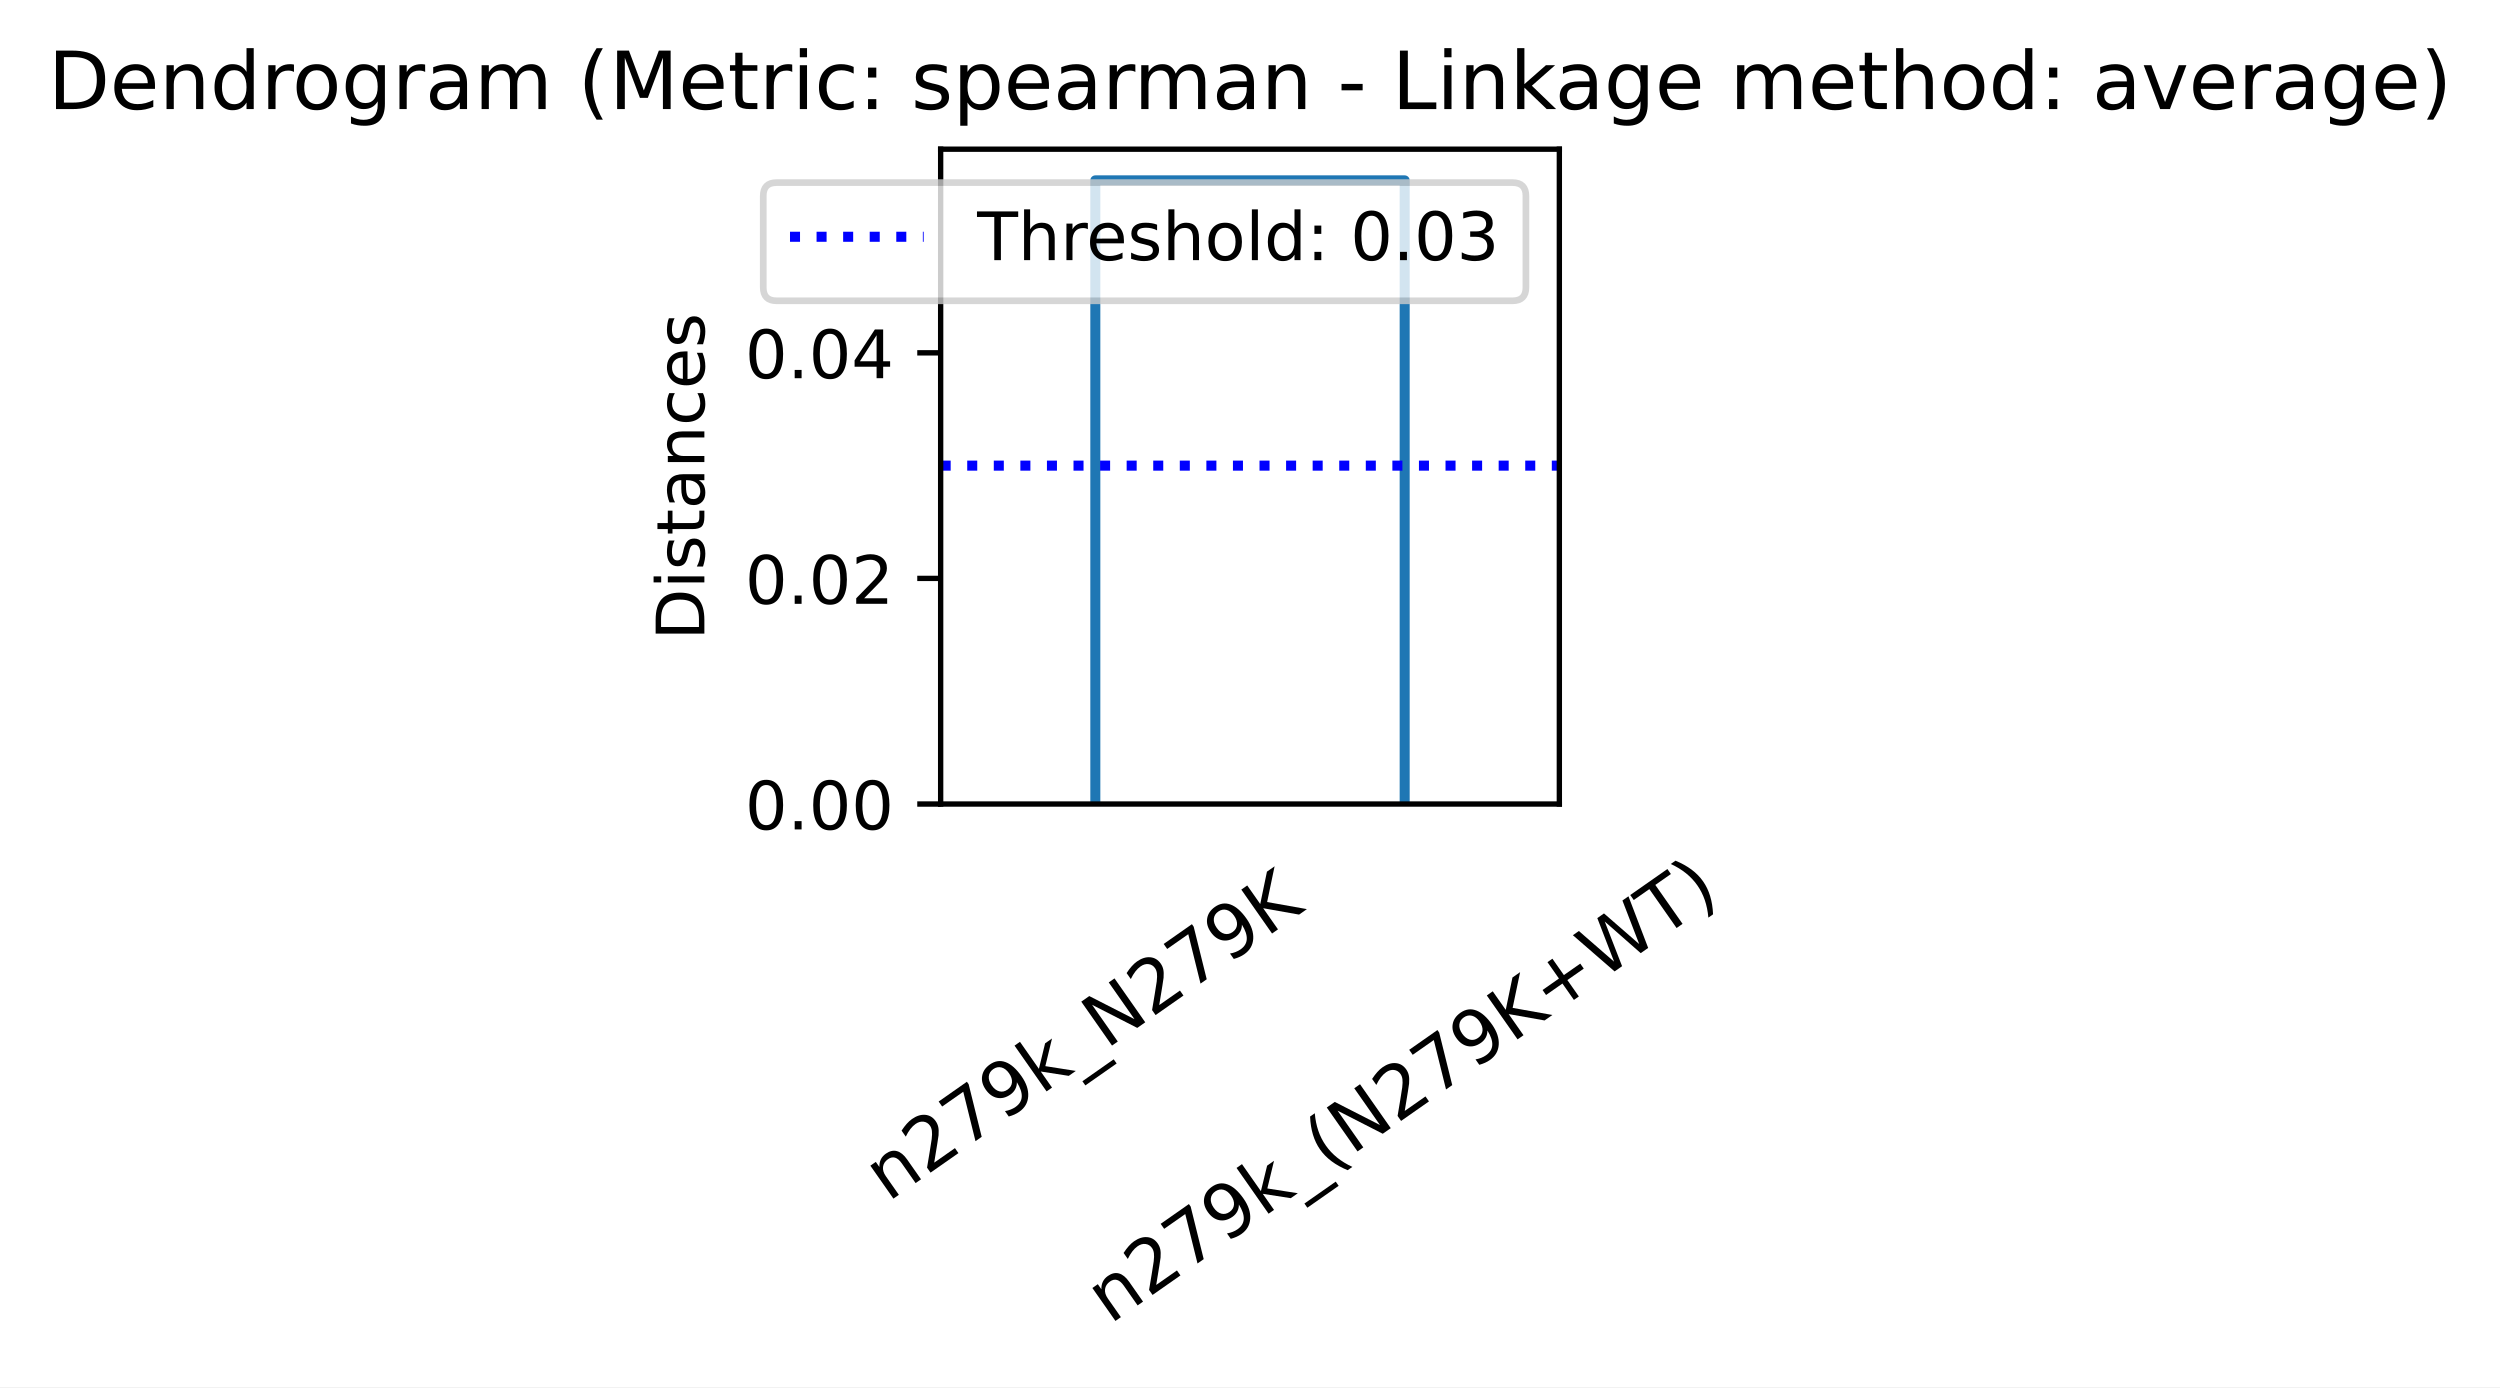
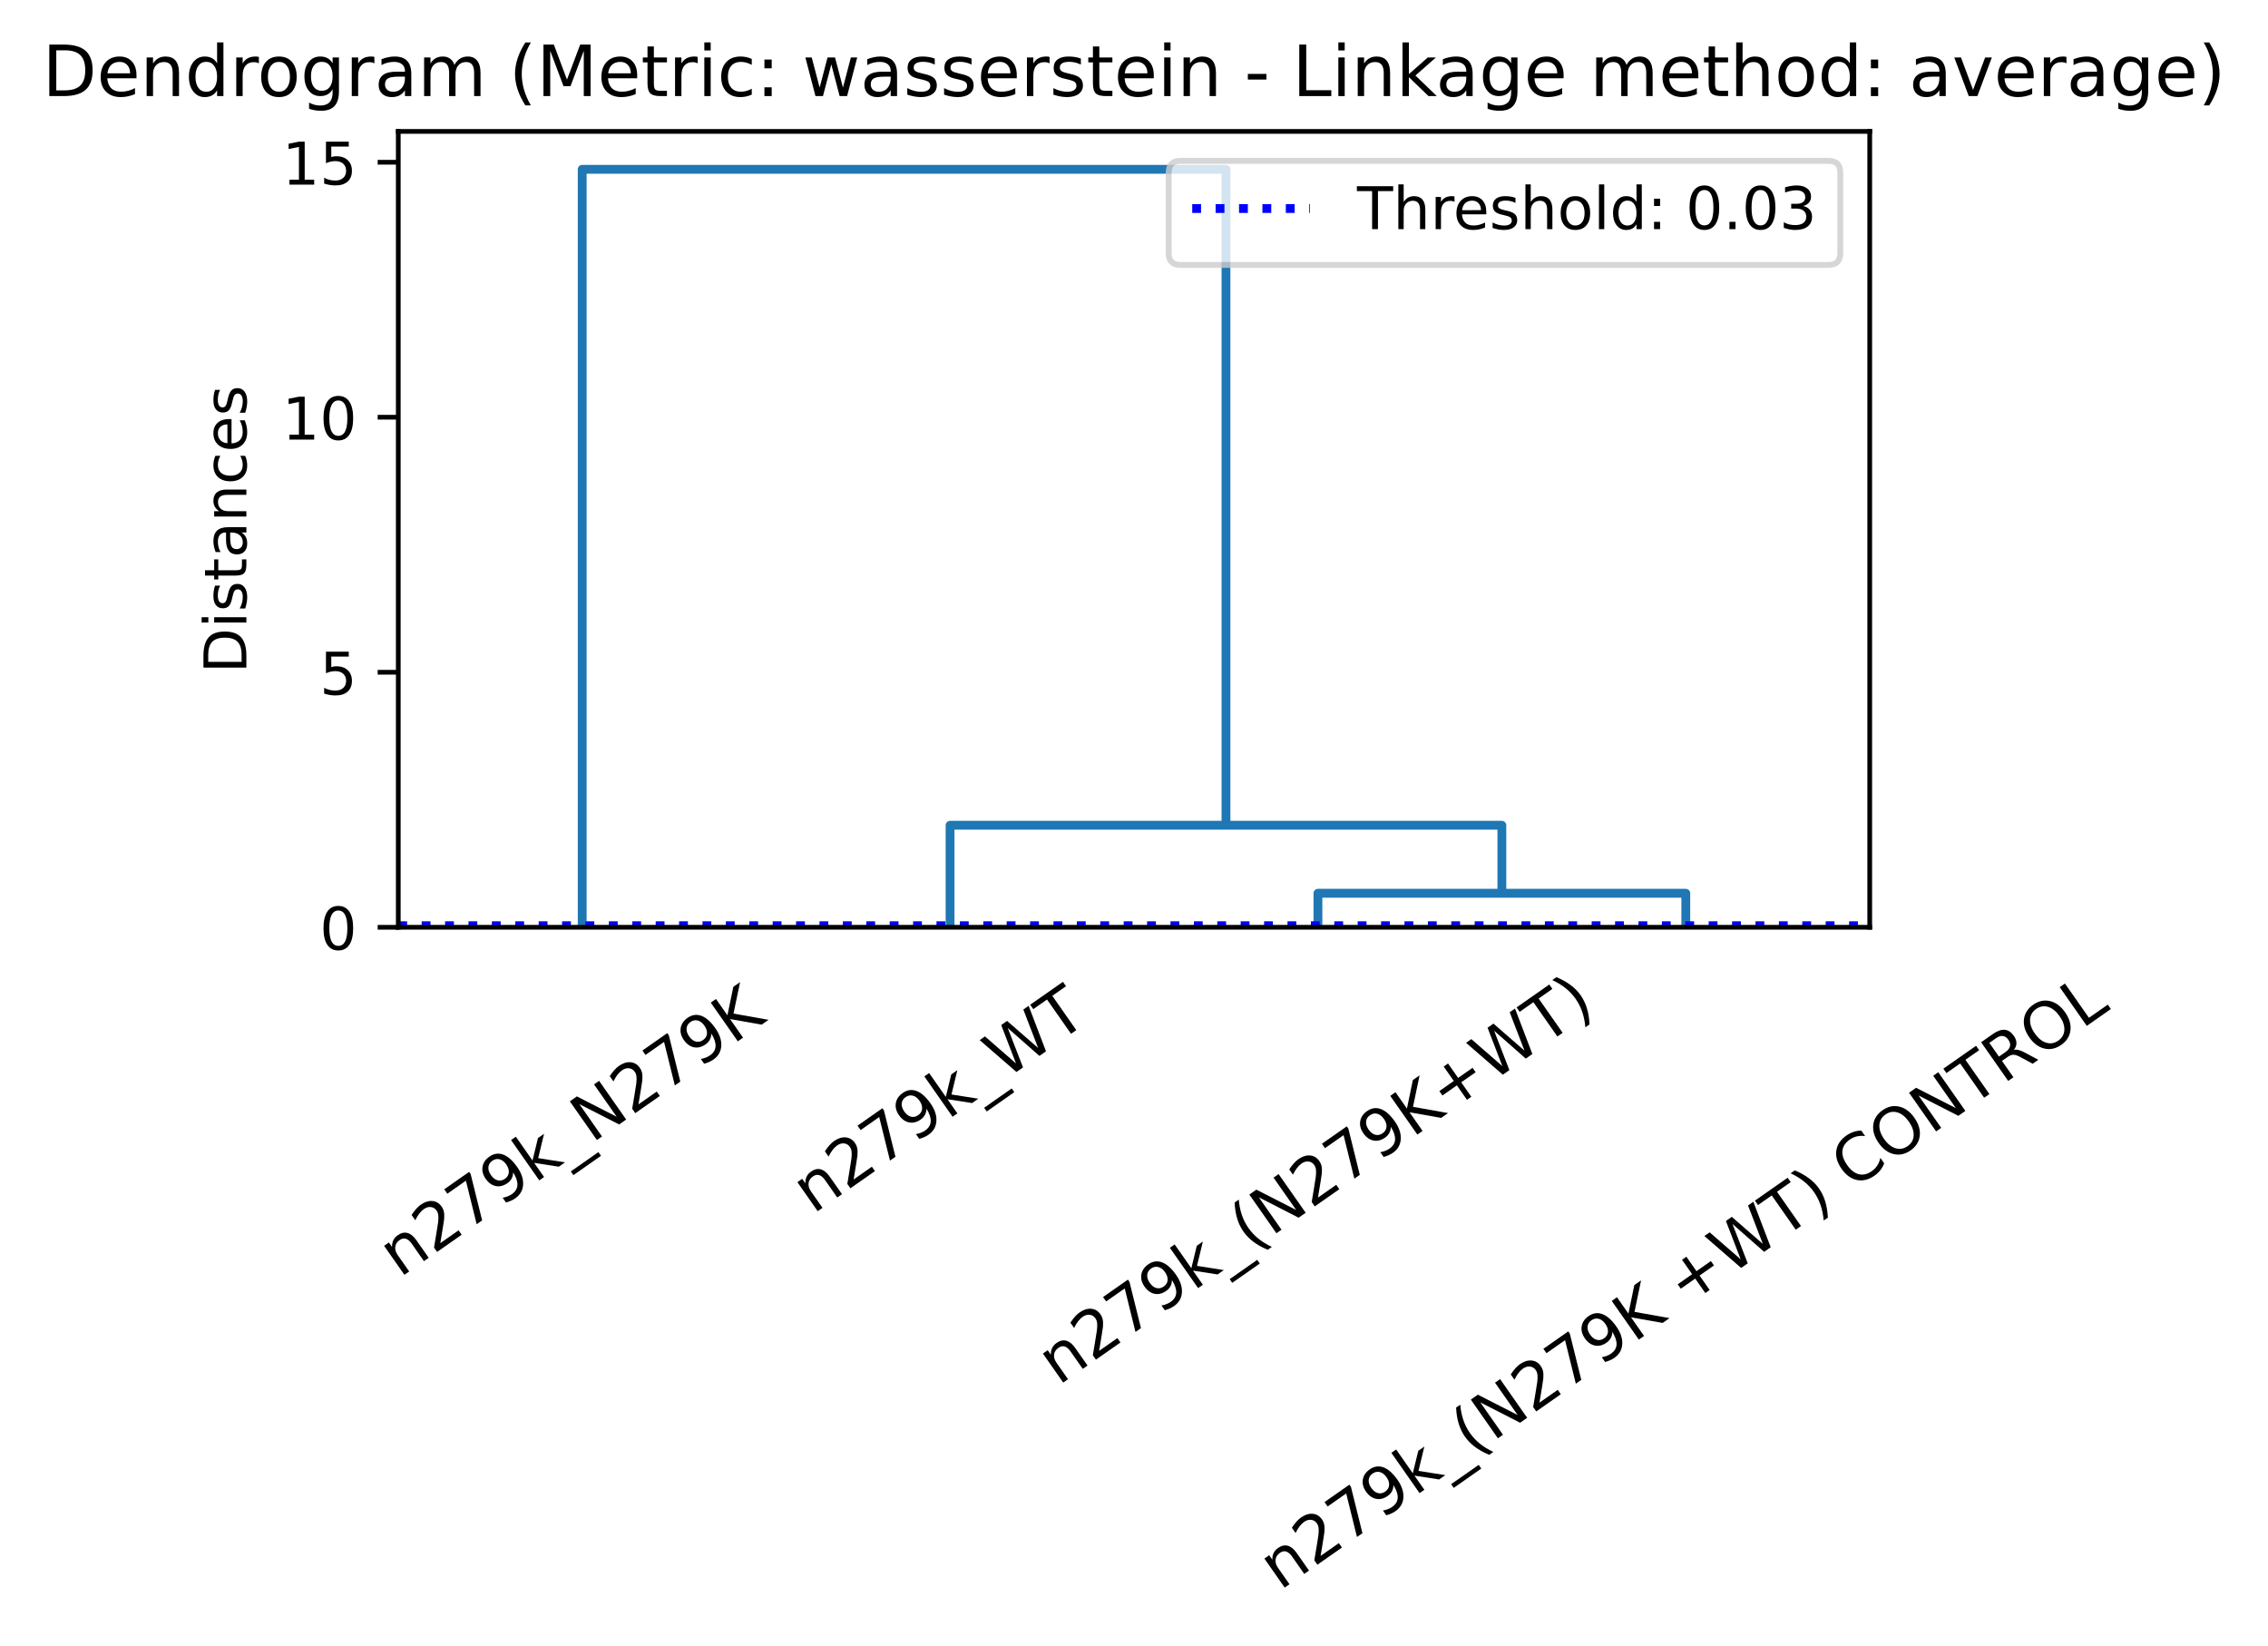
- <svg xmlns="http://www.w3.org/2000/svg" xmlns:xlink="http://www.w3.org/1999/xlink" width="373.982pt" height="207.501pt" viewBox="0 0 373.982 207.501" version="1.1">
+ <svg xmlns="http://www.w3.org/2000/svg" xmlns:xlink="http://www.w3.org/1999/xlink" width="385.269pt" height="279.53pt" viewBox="0 0 385.269 279.53" version="1.1">
  <defs>
    <style type="text/css">*{stroke-linejoin: round; stroke-linecap: butt}</style>
  </defs>
  <g id="figure_1">
    <g id="patch_1">
-       <path d="M 0 207.501  L 373.982 207.501  L 373.982 0  L 0 0  z " style="fill: #ffffff" />
+       <path d="M 0 279.53  L 385.269 279.53  L 385.269 0  L 0 0  z " style="fill: #ffffff" />
    </g>
    <g id="axes_1">
      <g id="patch_2">
-         <path d="M 140.714 120.277  L 233.267 120.277  L 233.267 22.318  L 140.714 22.318  z " style="fill: #ffffff" />
+         <path d="M 67.656 157.484  L 317.614 157.484  L 317.614 22.318  L 67.656 22.318  z " style="fill: #ffffff" />
      </g>
      <g id="matplotlib.axis_1">
        <g id="xtick_1">
          <g id="text_1">
-             <g transform="translate(132.8331 179.8793) rotate(-35) scale(0.11 -0.11)">
+             <g transform="translate(67.88079 217.0861) rotate(-35) scale(0.11 -0.11)">
              <defs>
                <path id="DejaVuSans-6e" d="M 3513 2113  L 3513 0  L 2938 0  L 2938 2094  Q 2938 2591 2744 2837  Q 2550 3084 2163 3084  Q 1697 3084 1428 2787  Q 1159 2491 1159 1978  L 1159 0  L 581 0  L 581 3500  L 1159 3500  L 1159 2956  Q 1366 3272 1645 3428  Q 1925 3584 2291 3584  Q 2894 3584 3203 3211  Q 3513 2838 3513 2113  z " transform="scale(0.015625)" />
                <path id="DejaVuSans-32" d="M 1228 531  L 3431 531  L 3431 0  L 469 0  L 469 531  Q 828 903 1448 1529  Q 2069 2156 2228 2338  Q 2531 2678 2651 2914  Q 2772 3150 2772 3378  Q 2772 3750 2511 3984  Q 2250 4219 1831 4219  Q 1534 4219 1204 4116  Q 875 4013 500 3803  L 500 4441  Q 881 4594 1212 4672  Q 1544 4750 1819 4750  Q 2544 4750 2975 4387  Q 3406 4025 3406 3419  Q 3406 3131 3298 2873  Q 3191 2616 2906 2266  Q 2828 2175 2409 1742  Q 1991 1309 1228 531  z " transform="scale(0.015625)" />
                <path id="DejaVuSans-37" d="M 525 4666  L 3525 4666  L 3525 4397  L 1831 0  L 1172 0  L 2766 4134  L 525 4134  L 525 4666  z " transform="scale(0.015625)" />
                <path id="DejaVuSans-39" d="M 703 97  L 703 672  Q 941 559 1184 500  Q 1428 441 1663 441  Q 2288 441 2617 861  Q 2947 1281 2994 2138  Q 2813 1869 2534 1725  Q 2256 1581 1919 1581  Q 1219 1581 811 2004  Q 403 2428 403 3163  Q 403 3881 828 4315  Q 1253 4750 1959 4750  Q 2769 4750 3195 4129  Q 3622 3509 3622 2328  Q 3622 1225 3098 567  Q 2575 -91 1691 -91  Q 1453 -91 1209 -44  Q 966 3 703 97  z M 1959 2075  Q 2384 2075 2632 2365  Q 2881 2656 2881 3163  Q 2881 3666 2632 3958  Q 2384 4250 1959 4250  Q 1534 4250 1286 3958  Q 1038 3666 1038 3163  Q 1038 2656 1286 2365  Q 1534 2075 1959 2075  z " transform="scale(0.015625)" />
                <path id="DejaVuSans-6b" d="M 581 4863  L 1159 4863  L 1159 1991  L 2875 3500  L 3609 3500  L 1753 1863  L 3688 0  L 2938 0  L 1159 1709  L 1159 0  L 581 0  L 581 4863  z " transform="scale(0.015625)" />
                <path id="DejaVuSans-5f" d="M 3263 -1063  L 3263 -1509  L -63 -1509  L -63 -1063  L 3263 -1063  z " transform="scale(0.015625)" />
                <path id="DejaVuSans-4e" d="M 628 4666  L 1478 4666  L 3547 763  L 3547 4666  L 4159 4666  L 4159 0  L 3309 0  L 1241 3903  L 1241 0  L 628 0  L 628 4666  z " transform="scale(0.015625)" />
                <path id="DejaVuSans-4b" d="M 628 4666  L 1259 4666  L 1259 2694  L 3353 4666  L 4166 4666  L 1850 2491  L 4331 0  L 3500 0  L 1259 2247  L 1259 0  L 628 0  L 628 4666  z " transform="scale(0.015625)" />
                <path id="DejaVuSans-a0" transform="scale(0.015625)" />
              </defs>
              <use xlink:href="#DejaVuSans-6e" />
              <use xlink:href="#DejaVuSans-32" transform="translate(63.37891 0)" />
              <use xlink:href="#DejaVuSans-37" transform="translate(127.002 0)" />
              <use xlink:href="#DejaVuSans-39" transform="translate(190.625 0)" />
              <use xlink:href="#DejaVuSans-6b" transform="translate(254.248 0)" />
              <use xlink:href="#DejaVuSans-5f" transform="translate(312.1582 0)" />
              <use xlink:href="#DejaVuSans-4e" transform="translate(362.1582 0)" />
              <use xlink:href="#DejaVuSans-32" transform="translate(436.9629 0)" />
              <use xlink:href="#DejaVuSans-37" transform="translate(500.5859 0)" />
              <use xlink:href="#DejaVuSans-39" transform="translate(564.209 0)" />
              <use xlink:href="#DejaVuSans-4b" transform="translate(627.832 0)" />
              <use xlink:href="#DejaVuSans-a0" transform="translate(693.4082 0)" />
            </g>
          </g>
        </g>
        <g id="xtick_2">
          <g id="text_2">
-             <g transform="translate(166.0441 198.1764) rotate(-35) scale(0.11 -0.11)">
+             <g transform="translate(138.0885 206.2775) rotate(-35) scale(0.11 -0.11)">
+               <defs>
+                 <path id="DejaVuSans-57" d="M 213 4666  L 850 4666  L 1831 722  L 2809 4666  L 3519 4666  L 4500 722  L 5478 4666  L 6119 4666  L 4947 0  L 4153 0  L 3169 4050  L 2175 0  L 1381 0  L 213 4666  z " transform="scale(0.015625)" />
+                 <path id="DejaVuSans-54" d="M -19 4666  L 3928 4666  L 3928 4134  L 2272 4134  L 2272 0  L 1638 0  L 1638 4134  L -19 4134  L -19 4666  z " transform="scale(0.015625)" />
+               </defs>
+               <use xlink:href="#DejaVuSans-6e" />
+               <use xlink:href="#DejaVuSans-32" transform="translate(63.37891 0)" />
+               <use xlink:href="#DejaVuSans-37" transform="translate(127.002 0)" />
+               <use xlink:href="#DejaVuSans-39" transform="translate(190.625 0)" />
+               <use xlink:href="#DejaVuSans-6b" transform="translate(254.248 0)" />
+               <use xlink:href="#DejaVuSans-5f" transform="translate(312.1582 0)" />
+               <use xlink:href="#DejaVuSans-57" transform="translate(362.1582 0)" />
+               <use xlink:href="#DejaVuSans-54" transform="translate(461.0352 0)" />
+               <use xlink:href="#DejaVuSans-a0" transform="translate(522.1191 0)" />
+             </g>
+           </g>
+         </g>
+         <g id="xtick_3">
+           <g id="text_3">
+             <g transform="translate(179.7944 235.3832) rotate(-35) scale(0.11 -0.11)">
              <defs>
                <path id="DejaVuSans-28" d="M 1984 4856  Q 1566 4138 1362 3434  Q 1159 2731 1159 2009  Q 1159 1288 1364 580  Q 1569 -128 1984 -844  L 1484 -844  Q 1016 -109 783 600  Q 550 1309 550 2009  Q 550 2706 781 3412  Q 1013 4119 1484 4856  L 1984 4856  z " transform="scale(0.015625)" />
                <path id="DejaVuSans-2b" d="M 2944 4013  L 2944 2272  L 4684 2272  L 4684 1741  L 2944 1741  L 2944 0  L 2419 0  L 2419 1741  L 678 1741  L 678 2272  L 2419 2272  L 2419 4013  L 2944 4013  z " transform="scale(0.015625)" />
-                 <path id="DejaVuSans-57" d="M 213 4666  L 850 4666  L 1831 722  L 2809 4666  L 3519 4666  L 4500 722  L 5478 4666  L 6119 4666  L 4947 0  L 4153 0  L 3169 4050  L 2175 0  L 1381 0  L 213 4666  z " transform="scale(0.015625)" />
-                 <path id="DejaVuSans-54" d="M -19 4666  L 3928 4666  L 3928 4134  L 2272 4134  L 2272 0  L 1638 0  L 1638 4134  L -19 4134  L -19 4666  z " transform="scale(0.015625)" />
                <path id="DejaVuSans-29" d="M 513 4856  L 1013 4856  Q 1481 4119 1714 3412  Q 1947 2706 1947 2009  Q 1947 1309 1714 600  Q 1481 -109 1013 -844  L 513 -844  Q 928 -128 1133 580  Q 1338 1288 1338 2009  Q 1338 2731 1133 3434  Q 928 4138 513 4856  z " transform="scale(0.015625)" />
              </defs>
              <use xlink:href="#DejaVuSans-6e" />
              <use xlink:href="#DejaVuSans-32" transform="translate(63.37891 0)" />
              <use xlink:href="#DejaVuSans-37" transform="translate(127.002 0)" />
              <use xlink:href="#DejaVuSans-39" transform="translate(190.625 0)" />
              <use xlink:href="#DejaVuSans-6b" transform="translate(254.248 0)" />
              <use xlink:href="#DejaVuSans-5f" transform="translate(312.1582 0)" />
              <use xlink:href="#DejaVuSans-28" transform="translate(362.1582 0)" />
              <use xlink:href="#DejaVuSans-4e" transform="translate(401.1719 0)" />
              <use xlink:href="#DejaVuSans-32" transform="translate(475.9766 0)" />
              <use xlink:href="#DejaVuSans-37" transform="translate(539.5996 0)" />
              <use xlink:href="#DejaVuSans-39" transform="translate(603.2227 0)" />
              <use xlink:href="#DejaVuSans-4b" transform="translate(666.8457 0)" />
              <use xlink:href="#DejaVuSans-2b" transform="translate(732.4219 0)" />
              <use xlink:href="#DejaVuSans-57" transform="translate(816.2109 0)" />
              <use xlink:href="#DejaVuSans-54" transform="translate(915.0879 0)" />
              <use xlink:href="#DejaVuSans-29" transform="translate(976.1719 0)" />
            </g>
          </g>
        </g>
+         <g id="xtick_4">
+           <g id="text_4">
+             <g transform="translate(217.418 270.2059) rotate(-35) scale(0.11 -0.11)">
+               <defs>
+                 <path id="DejaVuSans-20" transform="scale(0.015625)" />
+                 <path id="DejaVuSans-43" d="M 4122 4306  L 4122 3641  Q 3803 3938 3442 4084  Q 3081 4231 2675 4231  Q 1875 4231 1450 3742  Q 1025 3253 1025 2328  Q 1025 1406 1450 917  Q 1875 428 2675 428  Q 3081 428 3442 575  Q 3803 722 4122 1019  L 4122 359  Q 3791 134 3420 21  Q 3050 -91 2638 -91  Q 1578 -91 968 557  Q 359 1206 359 2328  Q 359 3453 968 4101  Q 1578 4750 2638 4750  Q 3056 4750 3426 4639  Q 3797 4528 4122 4306  z " transform="scale(0.015625)" />
+                 <path id="DejaVuSans-4f" d="M 2522 4238  Q 1834 4238 1429 3725  Q 1025 3213 1025 2328  Q 1025 1447 1429 934  Q 1834 422 2522 422  Q 3209 422 3611 934  Q 4013 1447 4013 2328  Q 4013 3213 3611 3725  Q 3209 4238 2522 4238  z M 2522 4750  Q 3503 4750 4090 4092  Q 4678 3434 4678 2328  Q 4678 1225 4090 567  Q 3503 -91 2522 -91  Q 1538 -91 948 565  Q 359 1222 359 2328  Q 359 3434 948 4092  Q 1538 4750 2522 4750  z " transform="scale(0.015625)" />
+                 <path id="DejaVuSans-52" d="M 2841 2188  Q 3044 2119 3236 1894  Q 3428 1669 3622 1275  L 4263 0  L 3584 0  L 2988 1197  Q 2756 1666 2539 1819  Q 2322 1972 1947 1972  L 1259 1972  L 1259 0  L 628 0  L 628 4666  L 2053 4666  Q 2853 4666 3247 4331  Q 3641 3997 3641 3322  Q 3641 2881 3436 2590  Q 3231 2300 2841 2188  z M 1259 4147  L 1259 2491  L 2053 2491  Q 2509 2491 2742 2702  Q 2975 2913 2975 3322  Q 2975 3731 2742 3939  Q 2509 4147 2053 4147  L 1259 4147  z " transform="scale(0.015625)" />
+                 <path id="DejaVuSans-4c" d="M 628 4666  L 1259 4666  L 1259 531  L 3531 531  L 3531 0  L 628 0  L 628 4666  z " transform="scale(0.015625)" />
+               </defs>
+               <use xlink:href="#DejaVuSans-6e" />
+               <use xlink:href="#DejaVuSans-32" transform="translate(63.37891 0)" />
+               <use xlink:href="#DejaVuSans-37" transform="translate(127.002 0)" />
+               <use xlink:href="#DejaVuSans-39" transform="translate(190.625 0)" />
+               <use xlink:href="#DejaVuSans-6b" transform="translate(254.248 0)" />
+               <use xlink:href="#DejaVuSans-5f" transform="translate(312.1582 0)" />
+               <use xlink:href="#DejaVuSans-28" transform="translate(362.1582 0)" />
+               <use xlink:href="#DejaVuSans-4e" transform="translate(401.1719 0)" />
+               <use xlink:href="#DejaVuSans-32" transform="translate(475.9766 0)" />
+               <use xlink:href="#DejaVuSans-37" transform="translate(539.5996 0)" />
+               <use xlink:href="#DejaVuSans-39" transform="translate(603.2227 0)" />
+               <use xlink:href="#DejaVuSans-4b" transform="translate(666.8457 0)" />
+               <use xlink:href="#DejaVuSans-a0" transform="translate(732.4219 0)" />
+               <use xlink:href="#DejaVuSans-2b" transform="translate(764.209 0)" />
+               <use xlink:href="#DejaVuSans-57" transform="translate(847.998 0)" />
+               <use xlink:href="#DejaVuSans-54" transform="translate(946.875 0)" />
+               <use xlink:href="#DejaVuSans-29" transform="translate(1007.959 0)" />
+               <use xlink:href="#DejaVuSans-20" transform="translate(1046.973 0)" />
+               <use xlink:href="#DejaVuSans-43" transform="translate(1078.76 0)" />
+               <use xlink:href="#DejaVuSans-4f" transform="translate(1148.584 0)" />
+               <use xlink:href="#DejaVuSans-4e" transform="translate(1227.295 0)" />
+               <use xlink:href="#DejaVuSans-54" transform="translate(1302.1 0)" />
+               <use xlink:href="#DejaVuSans-52" transform="translate(1363.184 0)" />
+               <use xlink:href="#DejaVuSans-4f" transform="translate(1432.666 0)" />
+               <use xlink:href="#DejaVuSans-4c" transform="translate(1511.377 0)" />
+             </g>
+           </g>
+         </g>
      </g>
      <g id="matplotlib.axis_2">
        <g id="ytick_1">
          <g id="line2d_1">
            <defs>
-               <path id="m3fca84d611" d="M 0 0  L -3.5 0  " style="stroke: #000000; stroke-width: 0.8" />
+               <path id="mc6d0a84157" d="M 0 0  L -3.5 0  " style="stroke: #000000; stroke-width: 0.8" />
            </defs>
            <g>
-               <use xlink:href="#m3fca84d611" x="140.714" y="120.277" style="stroke: #000000; stroke-width: 0.8" />
-             </g>
-           </g>
-           <g id="text_3">
-             <g transform="translate(111.4488 124.0763) scale(0.1 -0.1)">
+               <use xlink:href="#mc6d0a84157" x="67.656" y="157.484" style="stroke: #000000; stroke-width: 0.8" />
+             </g>
+           </g>
+           <g id="text_5">
+             <g transform="translate(54.29312 161.2831) scale(0.1 -0.1)">
              <defs>
                <path id="DejaVuSans-30" d="M 2034 4250  Q 1547 4250 1301 3770  Q 1056 3291 1056 2328  Q 1056 1369 1301 889  Q 1547 409 2034 409  Q 2525 409 2770 889  Q 3016 1369 3016 2328  Q 3016 3291 2770 3770  Q 2525 4250 2034 4250  z M 2034 4750  Q 2819 4750 3233 4129  Q 3647 3509 3647 2328  Q 3647 1150 3233 529  Q 2819 -91 2034 -91  Q 1250 -91 836 529  Q 422 1150 422 2328  Q 422 3509 836 4129  Q 1250 4750 2034 4750  z " transform="scale(0.015625)" />
-                 <path id="DejaVuSans-2e" d="M 684 794  L 1344 794  L 1344 0  L 684 0  L 684 794  z " transform="scale(0.015625)" />
              </defs>
              <use xlink:href="#DejaVuSans-30" />
-               <use xlink:href="#DejaVuSans-2e" transform="translate(63.62305 0)" />
-               <use xlink:href="#DejaVuSans-30" transform="translate(95.41016 0)" />
-               <use xlink:href="#DejaVuSans-30" transform="translate(159.0332 0)" />
            </g>
          </g>
        </g>
        <g id="ytick_2">
          <g id="line2d_2">
            <g>
-               <use xlink:href="#m3fca84d611" x="140.714" y="86.528" style="stroke: #000000; stroke-width: 0.8" />
-             </g>
-           </g>
-           <g id="text_4">
-             <g transform="translate(111.4488 90.32765) scale(0.1 -0.1)">
-               <use xlink:href="#DejaVuSans-30" />
-               <use xlink:href="#DejaVuSans-2e" transform="translate(63.62305 0)" />
-               <use xlink:href="#DejaVuSans-30" transform="translate(95.41016 0)" />
-               <use xlink:href="#DejaVuSans-32" transform="translate(159.0332 0)" />
+               <use xlink:href="#mc6d0a84157" x="67.656" y="114.173" style="stroke: #000000; stroke-width: 0.8" />
+             </g>
+           </g>
+           <g id="text_6">
+             <g transform="translate(54.29312 117.9723) scale(0.1 -0.1)">
+               <defs>
+                 <path id="DejaVuSans-35" d="M 691 4666  L 3169 4666  L 3169 4134  L 1269 4134  L 1269 2991  Q 1406 3038 1543 3061  Q 1681 3084 1819 3084  Q 2600 3084 3056 2656  Q 3513 2228 3513 1497  Q 3513 744 3044 326  Q 2575 -91 1722 -91  Q 1428 -91 1123 -41  Q 819 9 494 109  L 494 744  Q 775 591 1075 516  Q 1375 441 1709 441  Q 2250 441 2565 725  Q 2881 1009 2881 1497  Q 2881 1984 2565 2268  Q 2250 2553 1709 2553  Q 1456 2553 1204 2497  Q 953 2441 691 2322  L 691 4666  z " transform="scale(0.015625)" />
+               </defs>
+               <use xlink:href="#DejaVuSans-35" />
            </g>
          </g>
        </g>
        <g id="ytick_3">
          <g id="line2d_3">
            <g>
-               <use xlink:href="#m3fca84d611" x="140.714" y="52.78" style="stroke: #000000; stroke-width: 0.8" />
-             </g>
-           </g>
-           <g id="text_5">
-             <g transform="translate(111.4488 56.57902) scale(0.1 -0.1)">
-               <defs>
-                 <path id="DejaVuSans-34" d="M 2419 4116  L 825 1625  L 2419 1625  L 2419 4116  z M 2253 4666  L 3047 4666  L 3047 1625  L 3713 1625  L 3713 1100  L 3047 1100  L 3047 0  L 2419 0  L 2419 1100  L 313 1100  L 313 1709  L 2253 4666  z " transform="scale(0.015625)" />
-               </defs>
-               <use xlink:href="#DejaVuSans-30" />
-               <use xlink:href="#DejaVuSans-2e" transform="translate(63.62305 0)" />
-               <use xlink:href="#DejaVuSans-30" transform="translate(95.41016 0)" />
-               <use xlink:href="#DejaVuSans-34" transform="translate(159.0332 0)" />
-             </g>
-           </g>
-         </g>
-         <g id="text_6">
-           <g transform="translate(105.3691 95.76478) rotate(-90) scale(0.1 -0.1)">
+               <use xlink:href="#mc6d0a84157" x="67.656" y="70.862" style="stroke: #000000; stroke-width: 0.8" />
+             </g>
+           </g>
+           <g id="text_7">
+             <g transform="translate(47.93062 74.66153) scale(0.1 -0.1)">
+               <defs>
+                 <path id="DejaVuSans-31" d="M 794 531  L 1825 531  L 1825 4091  L 703 3866  L 703 4441  L 1819 4666  L 2450 4666  L 2450 531  L 3481 531  L 3481 0  L 794 0  L 794 531  z " transform="scale(0.015625)" />
+               </defs>
+               <use xlink:href="#DejaVuSans-31" />
+               <use xlink:href="#DejaVuSans-30" transform="translate(63.62305 0)" />
+             </g>
+           </g>
+         </g>
+         <g id="ytick_4">
+           <g id="line2d_4">
+             <g>
+               <use xlink:href="#mc6d0a84157" x="67.656" y="27.552" style="stroke: #000000; stroke-width: 0.8" />
+             </g>
+           </g>
+           <g id="text_8">
+             <g transform="translate(47.93062 31.35073) scale(0.1 -0.1)">
+               <use xlink:href="#DejaVuSans-31" />
+               <use xlink:href="#DejaVuSans-35" transform="translate(63.62305 0)" />
+             </g>
+           </g>
+         </g>
+         <g id="text_9">
+           <g transform="translate(41.85093 114.3682) rotate(-90) scale(0.1 -0.1)">
            <defs>
              <path id="DejaVuSans-44" d="M 1259 4147  L 1259 519  L 2022 519  Q 2988 519 3436 956  Q 3884 1394 3884 2338  Q 3884 3275 3436 3711  Q 2988 4147 2022 4147  L 1259 4147  z M 628 4666  L 1925 4666  Q 3281 4666 3915 4102  Q 4550 3538 4550 2338  Q 4550 1131 3912 565  Q 3275 0 1925 0  L 628 0  L 628 4666  z " transform="scale(0.015625)" />
              <path id="DejaVuSans-69" d="M 603 3500  L 1178 3500  L 1178 0  L 603 0  L 603 3500  z M 603 4863  L 1178 4863  L 1178 4134  L 603 4134  L 603 4863  z " transform="scale(0.015625)" />
              <path id="DejaVuSans-73" d="M 2834 3397  L 2834 2853  Q 2591 2978 2328 3040  Q 2066 3103 1784 3103  Q 1356 3103 1142 2972  Q 928 2841 928 2578  Q 928 2378 1081 2264  Q 1234 2150 1697 2047  L 1894 2003  Q 2506 1872 2764 1633  Q 3022 1394 3022 966  Q 3022 478 2636 193  Q 2250 -91 1575 -91  Q 1294 -91 989 -36  Q 684 19 347 128  L 347 722  Q 666 556 975 473  Q 1284 391 1588 391  Q 1994 391 2212 530  Q 2431 669 2431 922  Q 2431 1156 2273 1281  Q 2116 1406 1581 1522  L 1381 1569  Q 847 1681 609 1914  Q 372 2147 372 2553  Q 372 3047 722 3315  Q 1072 3584 1716 3584  Q 2034 3584 2315 3537  Q 2597 3491 2834 3397  z " transform="scale(0.015625)" />
              <path id="DejaVuSans-74" d="M 1172 4494  L 1172 3500  L 2356 3500  L 2356 3053  L 1172 3053  L 1172 1153  Q 1172 725 1289 603  Q 1406 481 1766 481  L 2356 481  L 2356 0  L 1766 0  Q 1100 0 847 248  Q 594 497 594 1153  L 594 3053  L 172 3053  L 172 3500  L 594 3500  L 594 4494  L 1172 4494  z " transform="scale(0.015625)" />
              <path id="DejaVuSans-61" d="M 2194 1759  Q 1497 1759 1228 1600  Q 959 1441 959 1056  Q 959 750 1161 570  Q 1363 391 1709 391  Q 2188 391 2477 730  Q 2766 1069 2766 1631  L 2766 1759  L 2194 1759  z M 3341 1997  L 3341 0  L 2766 0  L 2766 531  Q 2569 213 2275 61  Q 1981 -91 1556 -91  Q 1019 -91 701 211  Q 384 513 384 1019  Q 384 1609 779 1909  Q 1175 2209 1959 2209  L 2766 2209  L 2766 2266  Q 2766 2663 2505 2880  Q 2244 3097 1772 3097  Q 1472 3097 1187 3025  Q 903 2953 641 2809  L 641 3341  Q 956 3463 1253 3523  Q 1550 3584 1831 3584  Q 2591 3584 2966 3190  Q 3341 2797 3341 1997  z " transform="scale(0.015625)" />
              <path id="DejaVuSans-63" d="M 3122 3366  L 3122 2828  Q 2878 2963 2633 3030  Q 2388 3097 2138 3097  Q 1578 3097 1268 2742  Q 959 2388 959 1747  Q 959 1106 1268 751  Q 1578 397 2138 397  Q 2388 397 2633 464  Q 2878 531 3122 666  L 3122 134  Q 2881 22 2623 -34  Q 2366 -91 2075 -91  Q 1284 -91 818 406  Q 353 903 353 1747  Q 353 2603 823 3093  Q 1294 3584 2113 3584  Q 2378 3584 2631 3529  Q 2884 3475 3122 3366  z " transform="scale(0.015625)" />
              <path id="DejaVuSans-65" d="M 3597 1894  L 3597 1613  L 953 1613  Q 991 1019 1311 708  Q 1631 397 2203 397  Q 2534 397 2845 478  Q 3156 559 3463 722  L 3463 178  Q 3153 47 2828 -22  Q 2503 -91 2169 -91  Q 1331 -91 842 396  Q 353 884 353 1716  Q 353 2575 817 3079  Q 1281 3584 2069 3584  Q 2775 3584 3186 3129  Q 3597 2675 3597 1894  z M 3022 2063  Q 3016 2534 2758 2815  Q 2500 3097 2075 3097  Q 1594 3097 1305 2825  Q 1016 2553 972 2059  L 3022 2063  z " transform="scale(0.015625)" />
            </defs>
            <use xlink:href="#DejaVuSans-44" />
            <use xlink:href="#DejaVuSans-69" transform="translate(77.00195 0)" />
            <use xlink:href="#DejaVuSans-73" transform="translate(104.7852 0)" />
            <use xlink:href="#DejaVuSans-74" transform="translate(156.8848 0)" />
            <use xlink:href="#DejaVuSans-61" transform="translate(196.0938 0)" />
            <use xlink:href="#DejaVuSans-6e" transform="translate(257.373 0)" />
            <use xlink:href="#DejaVuSans-63" transform="translate(320.752 0)" />
            <use xlink:href="#DejaVuSans-65" transform="translate(375.7324 0)" />
            <use xlink:href="#DejaVuSans-73" transform="translate(437.2559 0)" />
          </g>
        </g>
      </g>
      <g id="LineCollection_1">
-         <path d="M 163.853 120.277  L 163.853 26.983  L 210.129 26.983  L 210.129 120.277  " clip-path="url(#pd26161a13b)" style="fill: none; stroke: #1f77b4; stroke-width: 1.5" />
-       </g>
-       <g id="line2d_4">
-         <path d="M 140.714 69.654  L 233.267 69.654  " clip-path="url(#pd26161a13b)" style="fill: none; stroke-dasharray: 1.5,2.475; stroke-dashoffset: 0; stroke: #0000ff; stroke-width: 1.5" />
+         <path d="M 223.879 157.484  L 223.879 151.709  L 286.369 151.709  L 286.369 157.484  " clip-path="url(#pfeb63d0736)" style="fill: none; stroke: #1f77b4; stroke-width: 1.5" />
+         <path d="M 161.39 157.484  L 161.39 140.16  L 255.124 140.16  L 255.124 151.709  " clip-path="url(#pfeb63d0736)" style="fill: none; stroke: #1f77b4; stroke-width: 1.5" />
+         <path d="M 98.9 157.484  L 98.9 28.755  L 208.257 28.755  L 208.257 140.16  " clip-path="url(#pfeb63d0736)" style="fill: none; stroke: #1f77b4; stroke-width: 1.5" />
+       </g>
+       <g id="line2d_5">
+         <path d="M 67.656 157.224  L 317.614 157.224  " clip-path="url(#pfeb63d0736)" style="fill: none; stroke-dasharray: 1.5,2.475; stroke-dashoffset: 0; stroke: #0000ff; stroke-width: 1.5" />
      </g>
      <g id="patch_3">
-         <path d="M 140.714 120.277  L 140.714 22.318  " style="fill: none; stroke: #000000; stroke-width: 0.8; stroke-linejoin: miter; stroke-linecap: square" />
+         <path d="M 67.656 157.484  L 67.656 22.318  " style="fill: none; stroke: #000000; stroke-width: 0.8; stroke-linejoin: miter; stroke-linecap: square" />
      </g>
      <g id="patch_4">
-         <path d="M 233.267 120.277  L 233.267 22.318  " style="fill: none; stroke: #000000; stroke-width: 0.8; stroke-linejoin: miter; stroke-linecap: square" />
+         <path d="M 317.614 157.484  L 317.614 22.318  " style="fill: none; stroke: #000000; stroke-width: 0.8; stroke-linejoin: miter; stroke-linecap: square" />
      </g>
      <g id="patch_5">
-         <path d="M 140.714 120.277  L 233.267 120.277  " style="fill: none; stroke: #000000; stroke-width: 0.8; stroke-linejoin: miter; stroke-linecap: square" />
+         <path d="M 67.656 157.484  L 317.614 157.484  " style="fill: none; stroke: #000000; stroke-width: 0.8; stroke-linejoin: miter; stroke-linecap: square" />
      </g>
      <g id="patch_6">
-         <path d="M 140.714 22.318  L 233.267 22.318  " style="fill: none; stroke: #000000; stroke-width: 0.8; stroke-linejoin: miter; stroke-linecap: square" />
-       </g>
-       <g id="text_7">
+         <path d="M 67.656 22.318  L 317.614 22.318  " style="fill: none; stroke: #000000; stroke-width: 0.8; stroke-linejoin: miter; stroke-linecap: square" />
+       </g>
+       <g id="text_10">
        <g transform="translate(7.2 16.31812) scale(0.12 -0.12)">
          <defs>
            <path id="DejaVuSans-64" d="M 2906 2969  L 2906 4863  L 3481 4863  L 3481 0  L 2906 0  L 2906 525  Q 2725 213 2448 61  Q 2172 -91 1784 -91  Q 1150 -91 751 415  Q 353 922 353 1747  Q 353 2572 751 3078  Q 1150 3584 1784 3584  Q 2172 3584 2448 3432  Q 2725 3281 2906 2969  z M 947 1747  Q 947 1113 1208 752  Q 1469 391 1925 391  Q 2381 391 2643 752  Q 2906 1113 2906 1747  Q 2906 2381 2643 2742  Q 2381 3103 1925 3103  Q 1469 3103 1208 2742  Q 947 2381 947 1747  z " transform="scale(0.015625)" />
            <path id="DejaVuSans-72" d="M 2631 2963  Q 2534 3019 2420 3045  Q 2306 3072 2169 3072  Q 1681 3072 1420 2755  Q 1159 2438 1159 1844  L 1159 0  L 581 0  L 581 3500  L 1159 3500  L 1159 2956  Q 1341 3275 1631 3429  Q 1922 3584 2338 3584  Q 2397 3584 2469 3576  Q 2541 3569 2628 3553  L 2631 2963  z " transform="scale(0.015625)" />
            <path id="DejaVuSans-6f" d="M 1959 3097  Q 1497 3097 1228 2736  Q 959 2375 959 1747  Q 959 1119 1226 758  Q 1494 397 1959 397  Q 2419 397 2687 759  Q 2956 1122 2956 1747  Q 2956 2369 2687 2733  Q 2419 3097 1959 3097  z M 1959 3584  Q 2709 3584 3137 3096  Q 3566 2609 3566 1747  Q 3566 888 3137 398  Q 2709 -91 1959 -91  Q 1206 -91 779 398  Q 353 888 353 1747  Q 353 2609 779 3096  Q 1206 3584 1959 3584  z " transform="scale(0.015625)" />
            <path id="DejaVuSans-67" d="M 2906 1791  Q 2906 2416 2648 2759  Q 2391 3103 1925 3103  Q 1463 3103 1205 2759  Q 947 2416 947 1791  Q 947 1169 1205 825  Q 1463 481 1925 481  Q 2391 481 2648 825  Q 2906 1169 2906 1791  z M 3481 434  Q 3481 -459 3084 -895  Q 2688 -1331 1869 -1331  Q 1566 -1331 1297 -1286  Q 1028 -1241 775 -1147  L 775 -588  Q 1028 -725 1275 -790  Q 1522 -856 1778 -856  Q 2344 -856 2625 -561  Q 2906 -266 2906 331  L 2906 616  Q 2728 306 2450 153  Q 2172 0 1784 0  Q 1141 0 747 490  Q 353 981 353 1791  Q 353 2603 747 3093  Q 1141 3584 1784 3584  Q 2172 3584 2450 3431  Q 2728 3278 2906 2969  L 2906 3500  L 3481 3500  L 3481 434  z " transform="scale(0.015625)" />
            <path id="DejaVuSans-6d" d="M 3328 2828  Q 3544 3216 3844 3400  Q 4144 3584 4550 3584  Q 5097 3584 5394 3201  Q 5691 2819 5691 2113  L 5691 0  L 5113 0  L 5113 2094  Q 5113 2597 4934 2840  Q 4756 3084 4391 3084  Q 3944 3084 3684 2787  Q 3425 2491 3425 1978  L 3425 0  L 2847 0  L 2847 2094  Q 2847 2600 2669 2842  Q 2491 3084 2119 3084  Q 1678 3084 1418 2786  Q 1159 2488 1159 1978  L 1159 0  L 581 0  L 581 3500  L 1159 3500  L 1159 2956  Q 1356 3278 1631 3431  Q 1906 3584 2284 3584  Q 2666 3584 2933 3390  Q 3200 3197 3328 2828  z " transform="scale(0.015625)" />
-             <path id="DejaVuSans-20" transform="scale(0.015625)" />
            <path id="DejaVuSans-4d" d="M 628 4666  L 1569 4666  L 2759 1491  L 3956 4666  L 4897 4666  L 4897 0  L 4281 0  L 4281 4097  L 3078 897  L 2444 897  L 1241 4097  L 1241 0  L 628 0  L 628 4666  z " transform="scale(0.015625)" />
            <path id="DejaVuSans-3a" d="M 750 794  L 1409 794  L 1409 0  L 750 0  L 750 794  z M 750 3309  L 1409 3309  L 1409 2516  L 750 2516  L 750 3309  z " transform="scale(0.015625)" />
-             <path id="DejaVuSans-70" d="M 1159 525  L 1159 -1331  L 581 -1331  L 581 3500  L 1159 3500  L 1159 2969  Q 1341 3281 1617 3432  Q 1894 3584 2278 3584  Q 2916 3584 3314 3078  Q 3713 2572 3713 1747  Q 3713 922 3314 415  Q 2916 -91 2278 -91  Q 1894 -91 1617 61  Q 1341 213 1159 525  z M 3116 1747  Q 3116 2381 2855 2742  Q 2594 3103 2138 3103  Q 1681 3103 1420 2742  Q 1159 2381 1159 1747  Q 1159 1113 1420 752  Q 1681 391 2138 391  Q 2594 391 2855 752  Q 3116 1113 3116 1747  z " transform="scale(0.015625)" />
+             <path id="DejaVuSans-77" d="M 269 3500  L 844 3500  L 1563 769  L 2278 3500  L 2956 3500  L 3675 769  L 4391 3500  L 4966 3500  L 4050 0  L 3372 0  L 2619 2869  L 1863 0  L 1184 0  L 269 3500  z " transform="scale(0.015625)" />
            <path id="DejaVuSans-2d" d="M 313 2009  L 1997 2009  L 1997 1497  L 313 1497  L 313 2009  z " transform="scale(0.015625)" />
-             <path id="DejaVuSans-4c" d="M 628 4666  L 1259 4666  L 1259 531  L 3531 531  L 3531 0  L 628 0  L 628 4666  z " transform="scale(0.015625)" />
            <path id="DejaVuSans-68" d="M 3513 2113  L 3513 0  L 2938 0  L 2938 2094  Q 2938 2591 2744 2837  Q 2550 3084 2163 3084  Q 1697 3084 1428 2787  Q 1159 2491 1159 1978  L 1159 0  L 581 0  L 581 4863  L 1159 4863  L 1159 2956  Q 1366 3272 1645 3428  Q 1925 3584 2291 3584  Q 2894 3584 3203 3211  Q 3513 2838 3513 2113  z " transform="scale(0.015625)" />
            <path id="DejaVuSans-76" d="M 191 3500  L 800 3500  L 1894 563  L 2988 3500  L 3597 3500  L 2284 0  L 1503 0  L 191 3500  z " transform="scale(0.015625)" />
          </defs>
          <use xlink:href="#DejaVuSans-44" />
          <use xlink:href="#DejaVuSans-65" transform="translate(77.00195 0)" />
          <use xlink:href="#DejaVuSans-6e" transform="translate(138.5254 0)" />
          <use xlink:href="#DejaVuSans-64" transform="translate(201.9043 0)" />
          <use xlink:href="#DejaVuSans-72" transform="translate(265.3809 0)" />
          <use xlink:href="#DejaVuSans-6f" transform="translate(304.2441 0)" />
          <use xlink:href="#DejaVuSans-67" transform="translate(365.4258 0)" />
          <use xlink:href="#DejaVuSans-72" transform="translate(428.9023 0)" />
          <use xlink:href="#DejaVuSans-61" transform="translate(470.0156 0)" />
          <use xlink:href="#DejaVuSans-6d" transform="translate(531.2949 0)" />
          <use xlink:href="#DejaVuSans-20" transform="translate(628.707 0)" />
          <use xlink:href="#DejaVuSans-28" transform="translate(660.4941 0)" />
          <use xlink:href="#DejaVuSans-4d" transform="translate(699.5078 0)" />
          <use xlink:href="#DejaVuSans-65" transform="translate(785.7871 0)" />
          <use xlink:href="#DejaVuSans-74" transform="translate(847.3105 0)" />
          <use xlink:href="#DejaVuSans-72" transform="translate(886.5195 0)" />
          <use xlink:href="#DejaVuSans-69" transform="translate(927.6328 0)" />
          <use xlink:href="#DejaVuSans-63" transform="translate(955.416 0)" />
          <use xlink:href="#DejaVuSans-3a" transform="translate(1010.396 0)" />
          <use xlink:href="#DejaVuSans-20" transform="translate(1044.088 0)" />
-           <use xlink:href="#DejaVuSans-73" transform="translate(1075.875 0)" />
-           <use xlink:href="#DejaVuSans-70" transform="translate(1127.975 0)" />
-           <use xlink:href="#DejaVuSans-65" transform="translate(1191.451 0)" />
-           <use xlink:href="#DejaVuSans-61" transform="translate(1252.975 0)" />
-           <use xlink:href="#DejaVuSans-72" transform="translate(1314.254 0)" />
-           <use xlink:href="#DejaVuSans-6d" transform="translate(1353.617 0)" />
-           <use xlink:href="#DejaVuSans-61" transform="translate(1451.029 0)" />
-           <use xlink:href="#DejaVuSans-6e" transform="translate(1512.309 0)" />
-           <use xlink:href="#DejaVuSans-20" transform="translate(1575.688 0)" />
-           <use xlink:href="#DejaVuSans-2d" transform="translate(1607.475 0)" />
-           <use xlink:href="#DejaVuSans-20" transform="translate(1643.559 0)" />
-           <use xlink:href="#DejaVuSans-4c" transform="translate(1675.346 0)" />
-           <use xlink:href="#DejaVuSans-69" transform="translate(1731.059 0)" />
-           <use xlink:href="#DejaVuSans-6e" transform="translate(1758.842 0)" />
-           <use xlink:href="#DejaVuSans-6b" transform="translate(1822.221 0)" />
-           <use xlink:href="#DejaVuSans-61" transform="translate(1878.381 0)" />
-           <use xlink:href="#DejaVuSans-67" transform="translate(1939.66 0)" />
-           <use xlink:href="#DejaVuSans-65" transform="translate(2003.137 0)" />
-           <use xlink:href="#DejaVuSans-20" transform="translate(2064.66 0)" />
-           <use xlink:href="#DejaVuSans-6d" transform="translate(2096.447 0)" />
-           <use xlink:href="#DejaVuSans-65" transform="translate(2193.859 0)" />
-           <use xlink:href="#DejaVuSans-74" transform="translate(2255.383 0)" />
-           <use xlink:href="#DejaVuSans-68" transform="translate(2294.592 0)" />
-           <use xlink:href="#DejaVuSans-6f" transform="translate(2357.971 0)" />
-           <use xlink:href="#DejaVuSans-64" transform="translate(2419.152 0)" />
-           <use xlink:href="#DejaVuSans-3a" transform="translate(2482.629 0)" />
-           <use xlink:href="#DejaVuSans-20" transform="translate(2516.32 0)" />
-           <use xlink:href="#DejaVuSans-61" transform="translate(2548.107 0)" />
-           <use xlink:href="#DejaVuSans-76" transform="translate(2609.387 0)" />
-           <use xlink:href="#DejaVuSans-65" transform="translate(2668.566 0)" />
-           <use xlink:href="#DejaVuSans-72" transform="translate(2730.09 0)" />
-           <use xlink:href="#DejaVuSans-61" transform="translate(2771.203 0)" />
-           <use xlink:href="#DejaVuSans-67" transform="translate(2832.482 0)" />
-           <use xlink:href="#DejaVuSans-65" transform="translate(2895.959 0)" />
-           <use xlink:href="#DejaVuSans-29" transform="translate(2957.482 0)" />
+           <use xlink:href="#DejaVuSans-77" transform="translate(1075.875 0)" />
+           <use xlink:href="#DejaVuSans-61" transform="translate(1157.662 0)" />
+           <use xlink:href="#DejaVuSans-73" transform="translate(1218.941 0)" />
+           <use xlink:href="#DejaVuSans-73" transform="translate(1271.041 0)" />
+           <use xlink:href="#DejaVuSans-65" transform="translate(1323.141 0)" />
+           <use xlink:href="#DejaVuSans-72" transform="translate(1384.664 0)" />
+           <use xlink:href="#DejaVuSans-73" transform="translate(1425.777 0)" />
+           <use xlink:href="#DejaVuSans-74" transform="translate(1477.877 0)" />
+           <use xlink:href="#DejaVuSans-65" transform="translate(1517.086 0)" />
+           <use xlink:href="#DejaVuSans-69" transform="translate(1578.609 0)" />
+           <use xlink:href="#DejaVuSans-6e" transform="translate(1606.393 0)" />
+           <use xlink:href="#DejaVuSans-20" transform="translate(1669.771 0)" />
+           <use xlink:href="#DejaVuSans-2d" transform="translate(1701.559 0)" />
+           <use xlink:href="#DejaVuSans-20" transform="translate(1737.643 0)" />
+           <use xlink:href="#DejaVuSans-4c" transform="translate(1769.43 0)" />
+           <use xlink:href="#DejaVuSans-69" transform="translate(1825.143 0)" />
+           <use xlink:href="#DejaVuSans-6e" transform="translate(1852.926 0)" />
+           <use xlink:href="#DejaVuSans-6b" transform="translate(1916.305 0)" />
+           <use xlink:href="#DejaVuSans-61" transform="translate(1972.465 0)" />
+           <use xlink:href="#DejaVuSans-67" transform="translate(2033.744 0)" />
+           <use xlink:href="#DejaVuSans-65" transform="translate(2097.221 0)" />
+           <use xlink:href="#DejaVuSans-20" transform="translate(2158.744 0)" />
+           <use xlink:href="#DejaVuSans-6d" transform="translate(2190.531 0)" />
+           <use xlink:href="#DejaVuSans-65" transform="translate(2287.943 0)" />
+           <use xlink:href="#DejaVuSans-74" transform="translate(2349.467 0)" />
+           <use xlink:href="#DejaVuSans-68" transform="translate(2388.676 0)" />
+           <use xlink:href="#DejaVuSans-6f" transform="translate(2452.055 0)" />
+           <use xlink:href="#DejaVuSans-64" transform="translate(2513.236 0)" />
+           <use xlink:href="#DejaVuSans-3a" transform="translate(2576.713 0)" />
+           <use xlink:href="#DejaVuSans-20" transform="translate(2610.404 0)" />
+           <use xlink:href="#DejaVuSans-61" transform="translate(2642.191 0)" />
+           <use xlink:href="#DejaVuSans-76" transform="translate(2703.471 0)" />
+           <use xlink:href="#DejaVuSans-65" transform="translate(2762.65 0)" />
+           <use xlink:href="#DejaVuSans-72" transform="translate(2824.174 0)" />
+           <use xlink:href="#DejaVuSans-61" transform="translate(2865.287 0)" />
+           <use xlink:href="#DejaVuSans-67" transform="translate(2926.566 0)" />
+           <use xlink:href="#DejaVuSans-65" transform="translate(2990.043 0)" />
+           <use xlink:href="#DejaVuSans-29" transform="translate(3051.566 0)" />
        </g>
      </g>
      <g id="legend_1">
        <g id="patch_7">
-           <path d="M 116.178 44.996  L 226.267 44.996  Q 228.267 44.996 228.267 42.996  L 228.267 29.318  Q 228.267 27.318 226.267 27.318  L 116.178 27.318  Q 114.178 27.318 114.178 29.318  L 114.178 42.996  Q 114.178 44.996 116.178 44.996  z " style="fill: #ffffff; opacity: 0.8; stroke: #cccccc; stroke-linejoin: miter" />
-         </g>
-         <g id="line2d_5">
-           <path d="M 118.178 35.417  L 128.178 35.417  L 138.178 35.417  " style="fill: none; stroke-dasharray: 1.5,2.475; stroke-dashoffset: 0; stroke: #0000ff; stroke-width: 1.5" />
-         </g>
-         <g id="text_8">
-           <g transform="translate(146.1784 38.91656) scale(0.1 -0.1)">
+           <path d="M 200.525 44.996  L 310.614 44.996  Q 312.614 44.996 312.614 42.996  L 312.614 29.318  Q 312.614 27.318 310.614 27.318  L 200.525 27.318  Q 198.525 27.318 198.525 29.318  L 198.525 42.996  Q 198.525 44.996 200.525 44.996  z " style="fill: #ffffff; opacity: 0.8; stroke: #cccccc; stroke-linejoin: miter" />
+         </g>
+         <g id="line2d_6">
+           <path d="M 202.525 35.417  L 212.525 35.417  L 222.525 35.417  " style="fill: none; stroke-dasharray: 1.5,2.475; stroke-dashoffset: 0; stroke: #0000ff; stroke-width: 1.5" />
+         </g>
+         <g id="text_11">
+           <g transform="translate(230.5247 38.91656) scale(0.1 -0.1)">
            <defs>
              <path id="DejaVuSans-6c" d="M 603 4863  L 1178 4863  L 1178 0  L 603 0  L 603 4863  z " transform="scale(0.015625)" />
+               <path id="DejaVuSans-2e" d="M 684 794  L 1344 794  L 1344 0  L 684 0  L 684 794  z " transform="scale(0.015625)" />
              <path id="DejaVuSans-33" d="M 2597 2516  Q 3050 2419 3304 2112  Q 3559 1806 3559 1356  Q 3559 666 3084 287  Q 2609 -91 1734 -91  Q 1441 -91 1130 -33  Q 819 25 488 141  L 488 750  Q 750 597 1062 519  Q 1375 441 1716 441  Q 2309 441 2620 675  Q 2931 909 2931 1356  Q 2931 1769 2642 2001  Q 2353 2234 1838 2234  L 1294 2234  L 1294 2753  L 1863 2753  Q 2328 2753 2575 2939  Q 2822 3125 2822 3475  Q 2822 3834 2567 4026  Q 2313 4219 1838 4219  Q 1578 4219 1281 4162  Q 984 4106 628 3988  L 628 4550  Q 988 4650 1302 4700  Q 1616 4750 1894 4750  Q 2613 4750 3031 4423  Q 3450 4097 3450 3541  Q 3450 3153 3228 2886  Q 3006 2619 2597 2516  z " transform="scale(0.015625)" />
            </defs>
            <use xlink:href="#DejaVuSans-54" />
            <use xlink:href="#DejaVuSans-68" transform="translate(61.08398 0)" />
            <use xlink:href="#DejaVuSans-72" transform="translate(124.4629 0)" />
            <use xlink:href="#DejaVuSans-65" transform="translate(163.3262 0)" />
            <use xlink:href="#DejaVuSans-73" transform="translate(224.8496 0)" />
            <use xlink:href="#DejaVuSans-68" transform="translate(276.9492 0)" />
            <use xlink:href="#DejaVuSans-6f" transform="translate(340.3281 0)" />
            <use xlink:href="#DejaVuSans-6c" transform="translate(401.5098 0)" />
            <use xlink:href="#DejaVuSans-64" transform="translate(429.293 0)" />
            <use xlink:href="#DejaVuSans-3a" transform="translate(492.7695 0)" />
            <use xlink:href="#DejaVuSans-20" transform="translate(526.4609 0)" />
            <use xlink:href="#DejaVuSans-30" transform="translate(558.248 0)" />
            <use xlink:href="#DejaVuSans-2e" transform="translate(621.8711 0)" />
            <use xlink:href="#DejaVuSans-30" transform="translate(653.6582 0)" />
            <use xlink:href="#DejaVuSans-33" transform="translate(717.2812 0)" />
          </g>
        </g>
      </g>
    </g>
  </g>
  <defs>
-     <clipPath id="pd26161a13b">
-       <rect x="140.714" y="22.318" width="92.553" height="97.959" />
+     <clipPath id="pfeb63d0736">
+       <rect x="67.656" y="22.318" width="249.958" height="135.166" />
    </clipPath>
  </defs>
</svg>
